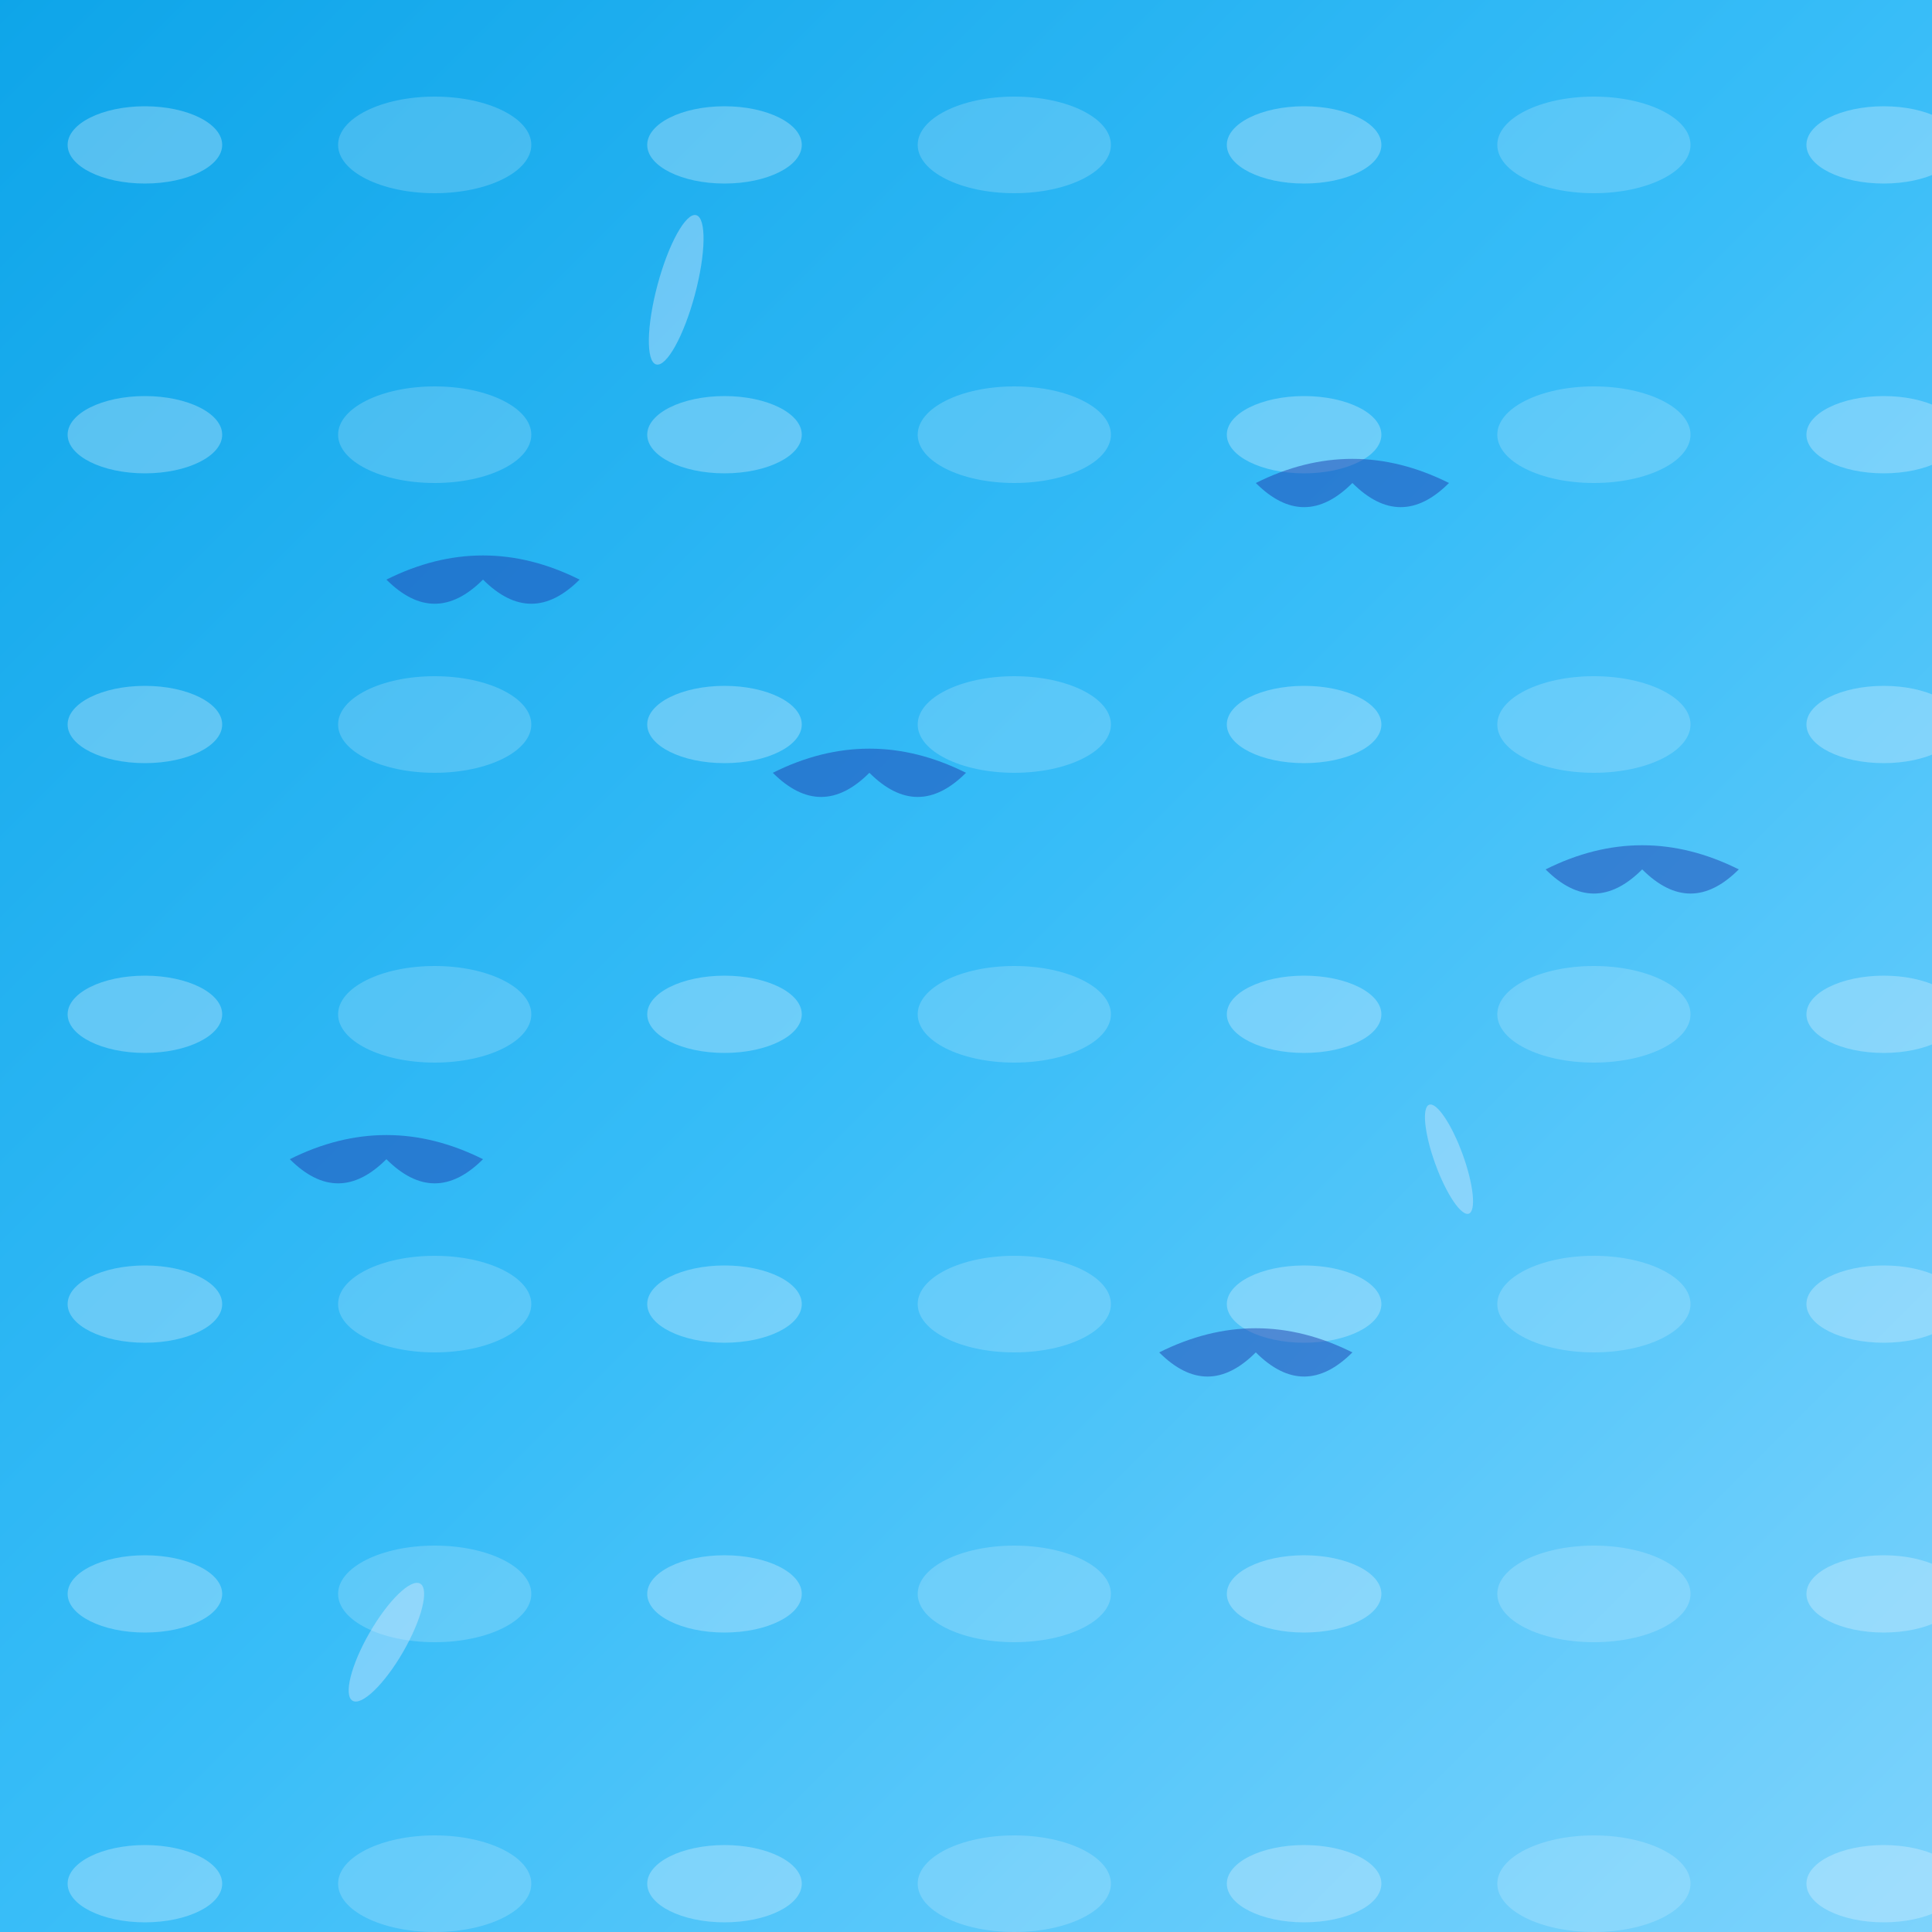
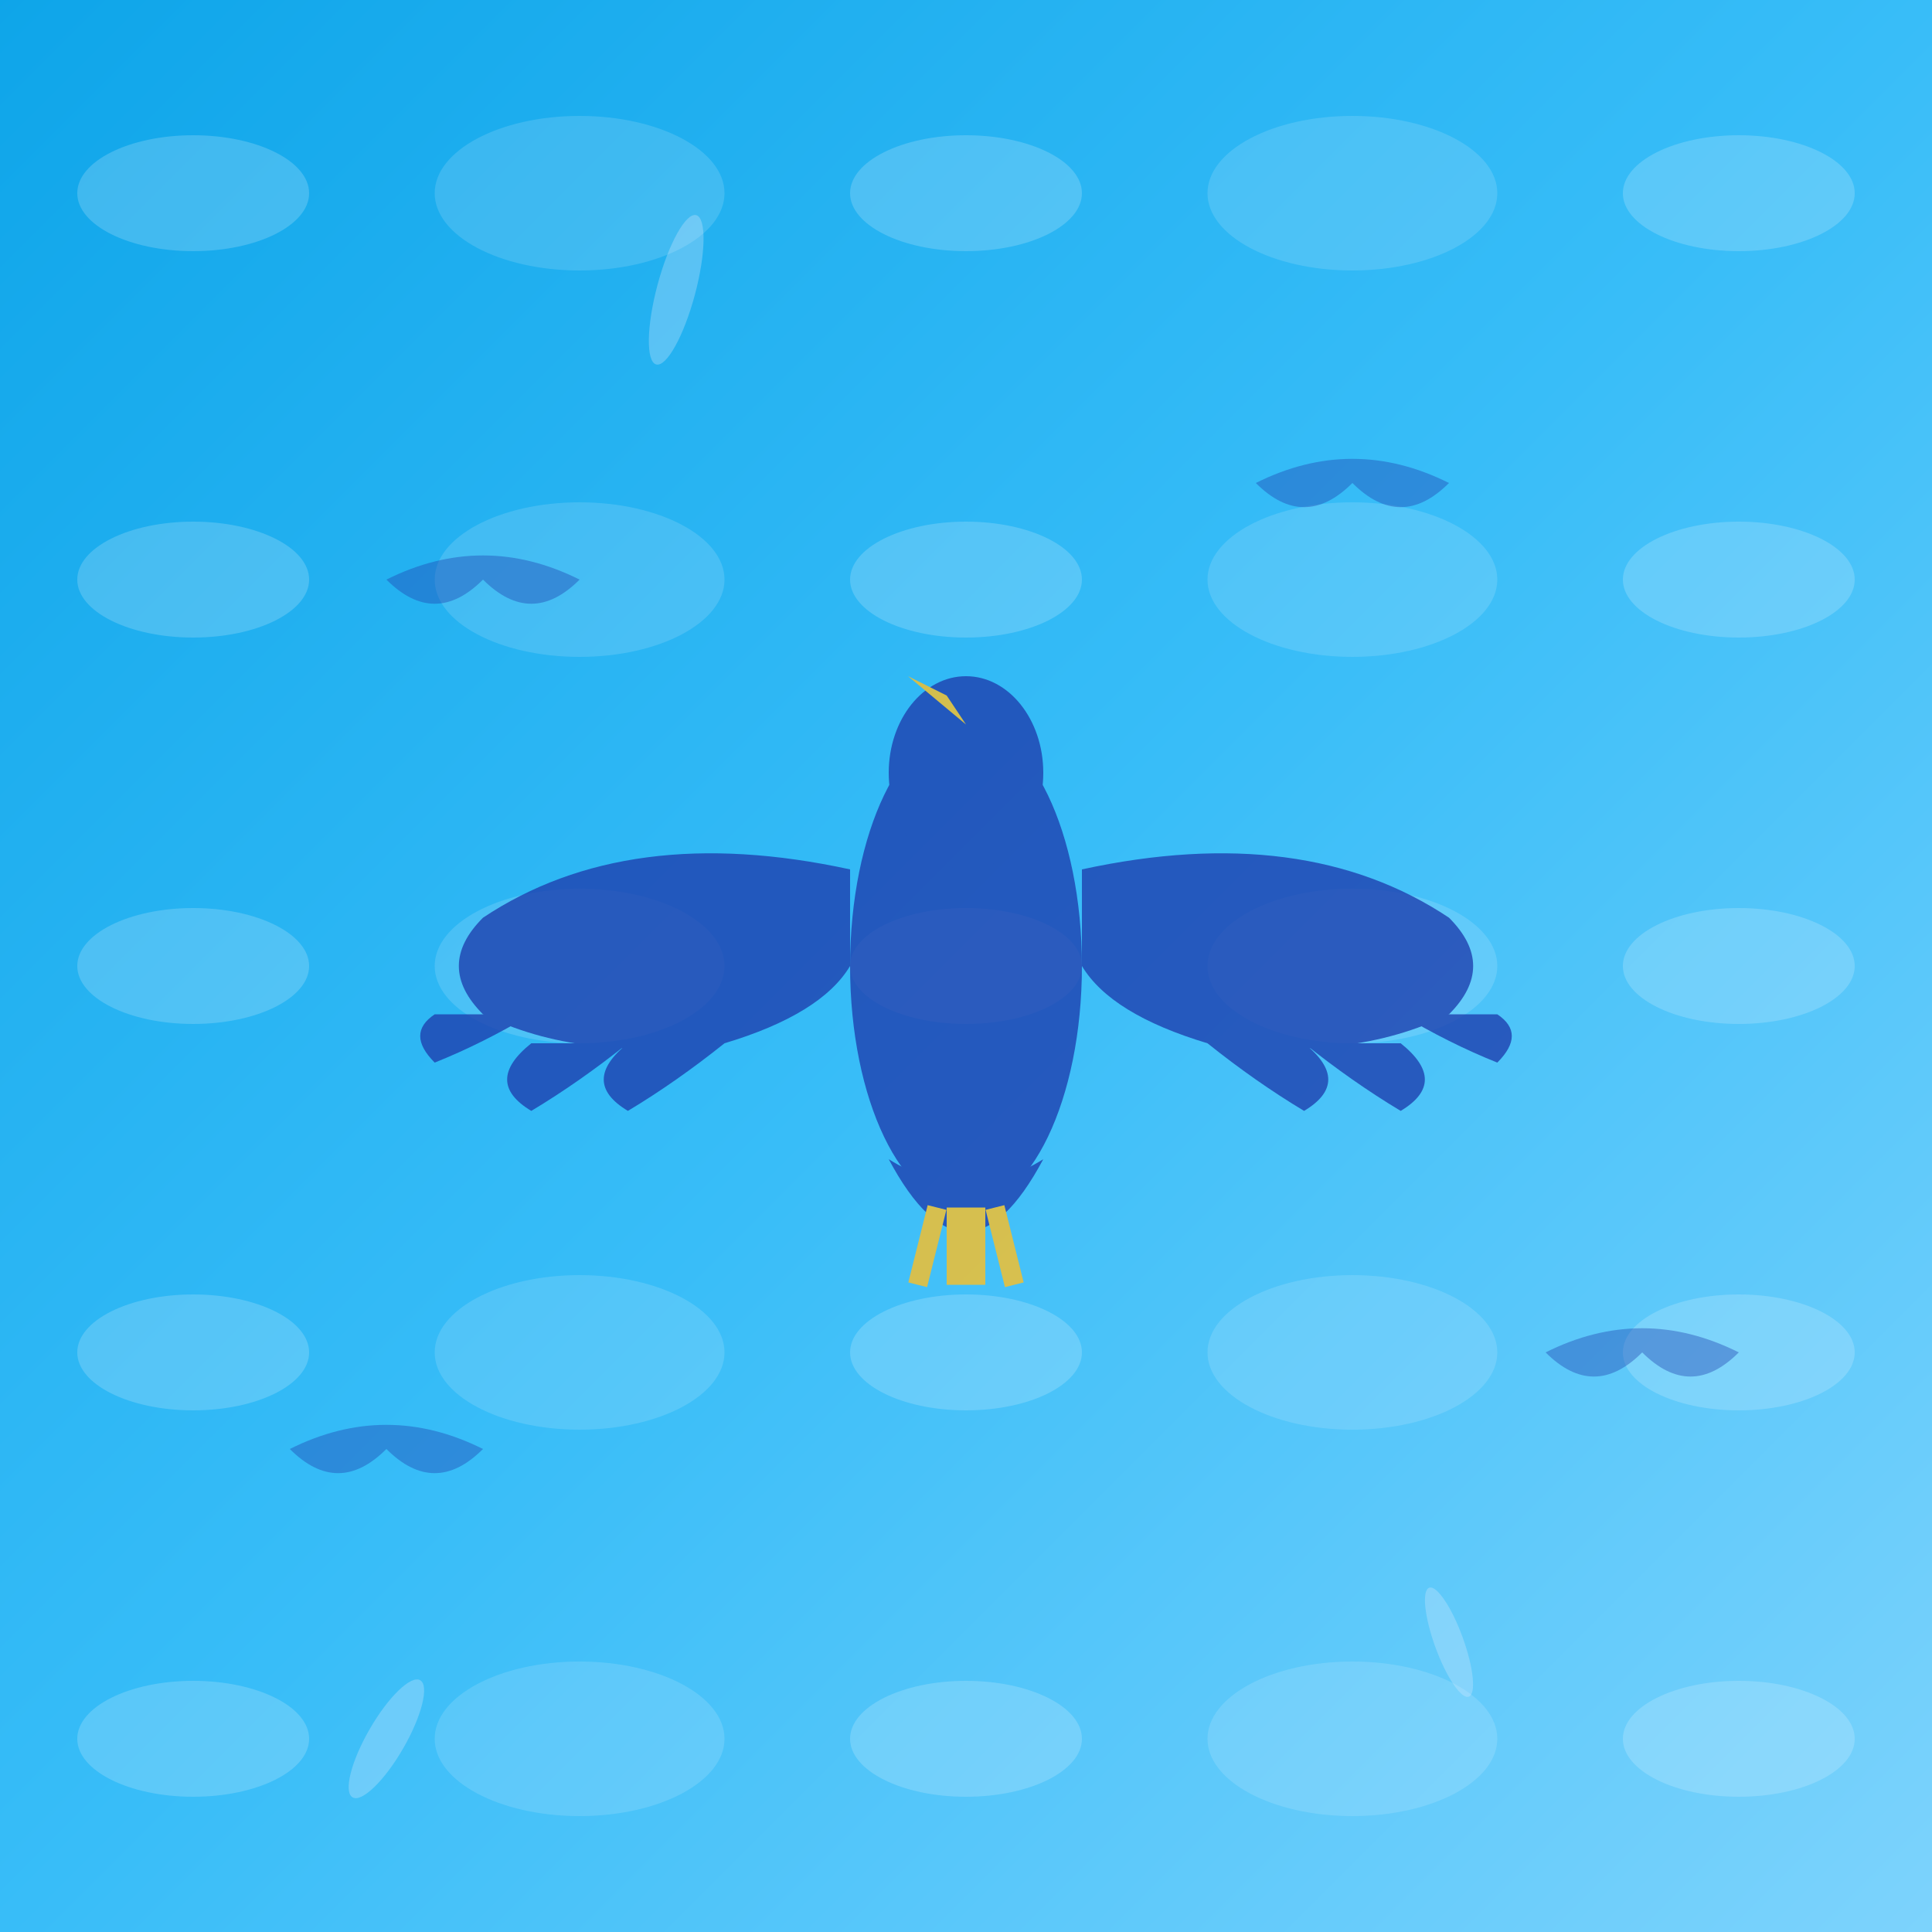
<svg xmlns="http://www.w3.org/2000/svg" viewBox="0 0 200 200">
  <defs>
    <linearGradient id="skyGradient" x1="0%" y1="0%" x2="100%" y2="100%">
      <stop offset="0%" style="stop-color:#0ea5e9;stop-opacity:1" />
      <stop offset="50%" style="stop-color:#38bdf8;stop-opacity:1" />
      <stop offset="100%" style="stop-color:#7dd3fc;stop-opacity:1" />
    </linearGradient>
-     <pattern id="clouds" x="0" y="0" width="60" height="30" patternUnits="userSpaceOnUse">
-       <ellipse cx="15" cy="15" rx="8" ry="4" fill="#f0f9ff" opacity="0.3" />
-       <ellipse cx="45" cy="15" rx="10" ry="5" fill="#f0f9ff" opacity="0.2" />
+     <pattern id="clouds" x="0" y="0" width="80" height="40" patternUnits="userSpaceOnUse">
+       <ellipse cx="20" cy="20" rx="12" ry="6" fill="#f0f9ff" opacity="0.2" />
+       <ellipse cx="60" cy="20" rx="15" ry="8" fill="#f0f9ff" opacity="0.15" />
    </pattern>
  </defs>
  <rect width="200" height="200" fill="url(#skyGradient)" />
  <rect width="200" height="200" fill="url(#clouds)" />
-   <g opacity="0.5">
-     <path d="M40,60 Q50,55 60,60 Q55,65 50,60 Q45,65 40,60" fill="#1e40af" />
-     <path d="M80,80 Q90,75 100,80 Q95,85 90,80 Q85,85 80,80" fill="#1e40af" />
-     <path d="M130,50 Q140,45 150,50 Q145,55 140,50 Q135,55 130,50" fill="#1e40af" />
-     <path d="M160,90 Q170,85 180,90 Q175,95 170,90 Q165,95 160,90" fill="#1e40af" />
-     <path d="M30,120 Q40,115 50,120 Q45,125 40,120 Q35,125 30,120" fill="#1e40af" />
-     <path d="M120,140 Q130,135 140,140 Q135,145 130,140 Q125,145 120,140" fill="#1e40af" />
+   <g transform="translate(100,100)" opacity="0.8">
+     <ellipse cx="0" cy="0" rx="12" ry="25" fill="#1e40af" />
+     <ellipse cx="0" cy="-20" rx="8" ry="10" fill="#1e40af" />
+     <path d="M0,-25 L-6,-30 L-2,-28 Z" fill="#fbbf24" />
+     <g>
+       <path d="M-12,-10 Q-35,-15 -50,-5 Q-55,0 -50,5 Q-40,10 -25,8 Q-15,5 -12,0" fill="#1e40af" />
+       <path d="M-25,8 Q-30,12 -35,15 Q-40,12 -35,8" fill="#1e40af" />
+       <path d="M-35,8 Q-40,12 -45,15 Q-50,12 -45,8" fill="#1e40af" />
+       <path d="M-45,5 Q-50,8 -55,10 Q-58,7 -55,5" fill="#1e40af" />
+       <path d="M12,-10 Q35,-15 50,-5 Q55,0 50,5 Q40,10 25,8 Q15,5 12,0" fill="#1e40af" />
+       <path d="M25,8 Q30,12 35,15 Q40,12 35,8" fill="#1e40af" />
+       <path d="M35,8 Q40,12 45,15 Q50,12 45,8" fill="#1e40af" />
+       <path d="M45,5 Q50,8 55,10 Q58,7 55,5" fill="#1e40af" />
+     </g>
+     <path d="M-8,20 Q0,35 8,20 Q0,25 -8,20" fill="#1e40af" />
+     <g transform="translate(0,25)">
+       <path d="M-3,0 L-5,8 M-1,0 L-1,8 M1,0 L1,8 M3,0 L5,8" stroke="#fbbf24" stroke-width="2" fill="none" />
+     </g>
  </g>
  <g opacity="0.4">
+     <path d="M40,60 Q50,55 60,60 Q55,65 50,60 Q45,65 40,60" fill="#1e40af" />
+     <path d="M130,50 Q140,45 150,50 Q145,55 140,50 Q135,55 130,50" fill="#1e40af" />
+     <path d="M160,140 Q170,135 180,140 Q175,145 170,140 Q165,145 160,140" fill="#1e40af" />
+     <path d="M30,150 Q40,145 50,150 Q45,155 40,150 Q35,155 30,150" fill="#1e40af" />
+   </g>
+   <g opacity="0.3">
    <ellipse cx="70" cy="30" rx="2" ry="8" fill="#dbeafe" transform="rotate(15 70 30)" />
-     <ellipse cx="150" cy="120" rx="1.5" ry="6" fill="#dbeafe" transform="rotate(-20 150 120)" />
-     <ellipse cx="40" cy="170" rx="2" ry="7" fill="#dbeafe" transform="rotate(30 40 170)" />
+     <ellipse cx="150" cy="170" rx="1.5" ry="6" fill="#dbeafe" transform="rotate(-20 150 170)" />
+     <ellipse cx="40" cy="180" rx="2" ry="7" fill="#dbeafe" transform="rotate(30 40 180)" />
  </g>
</svg>
